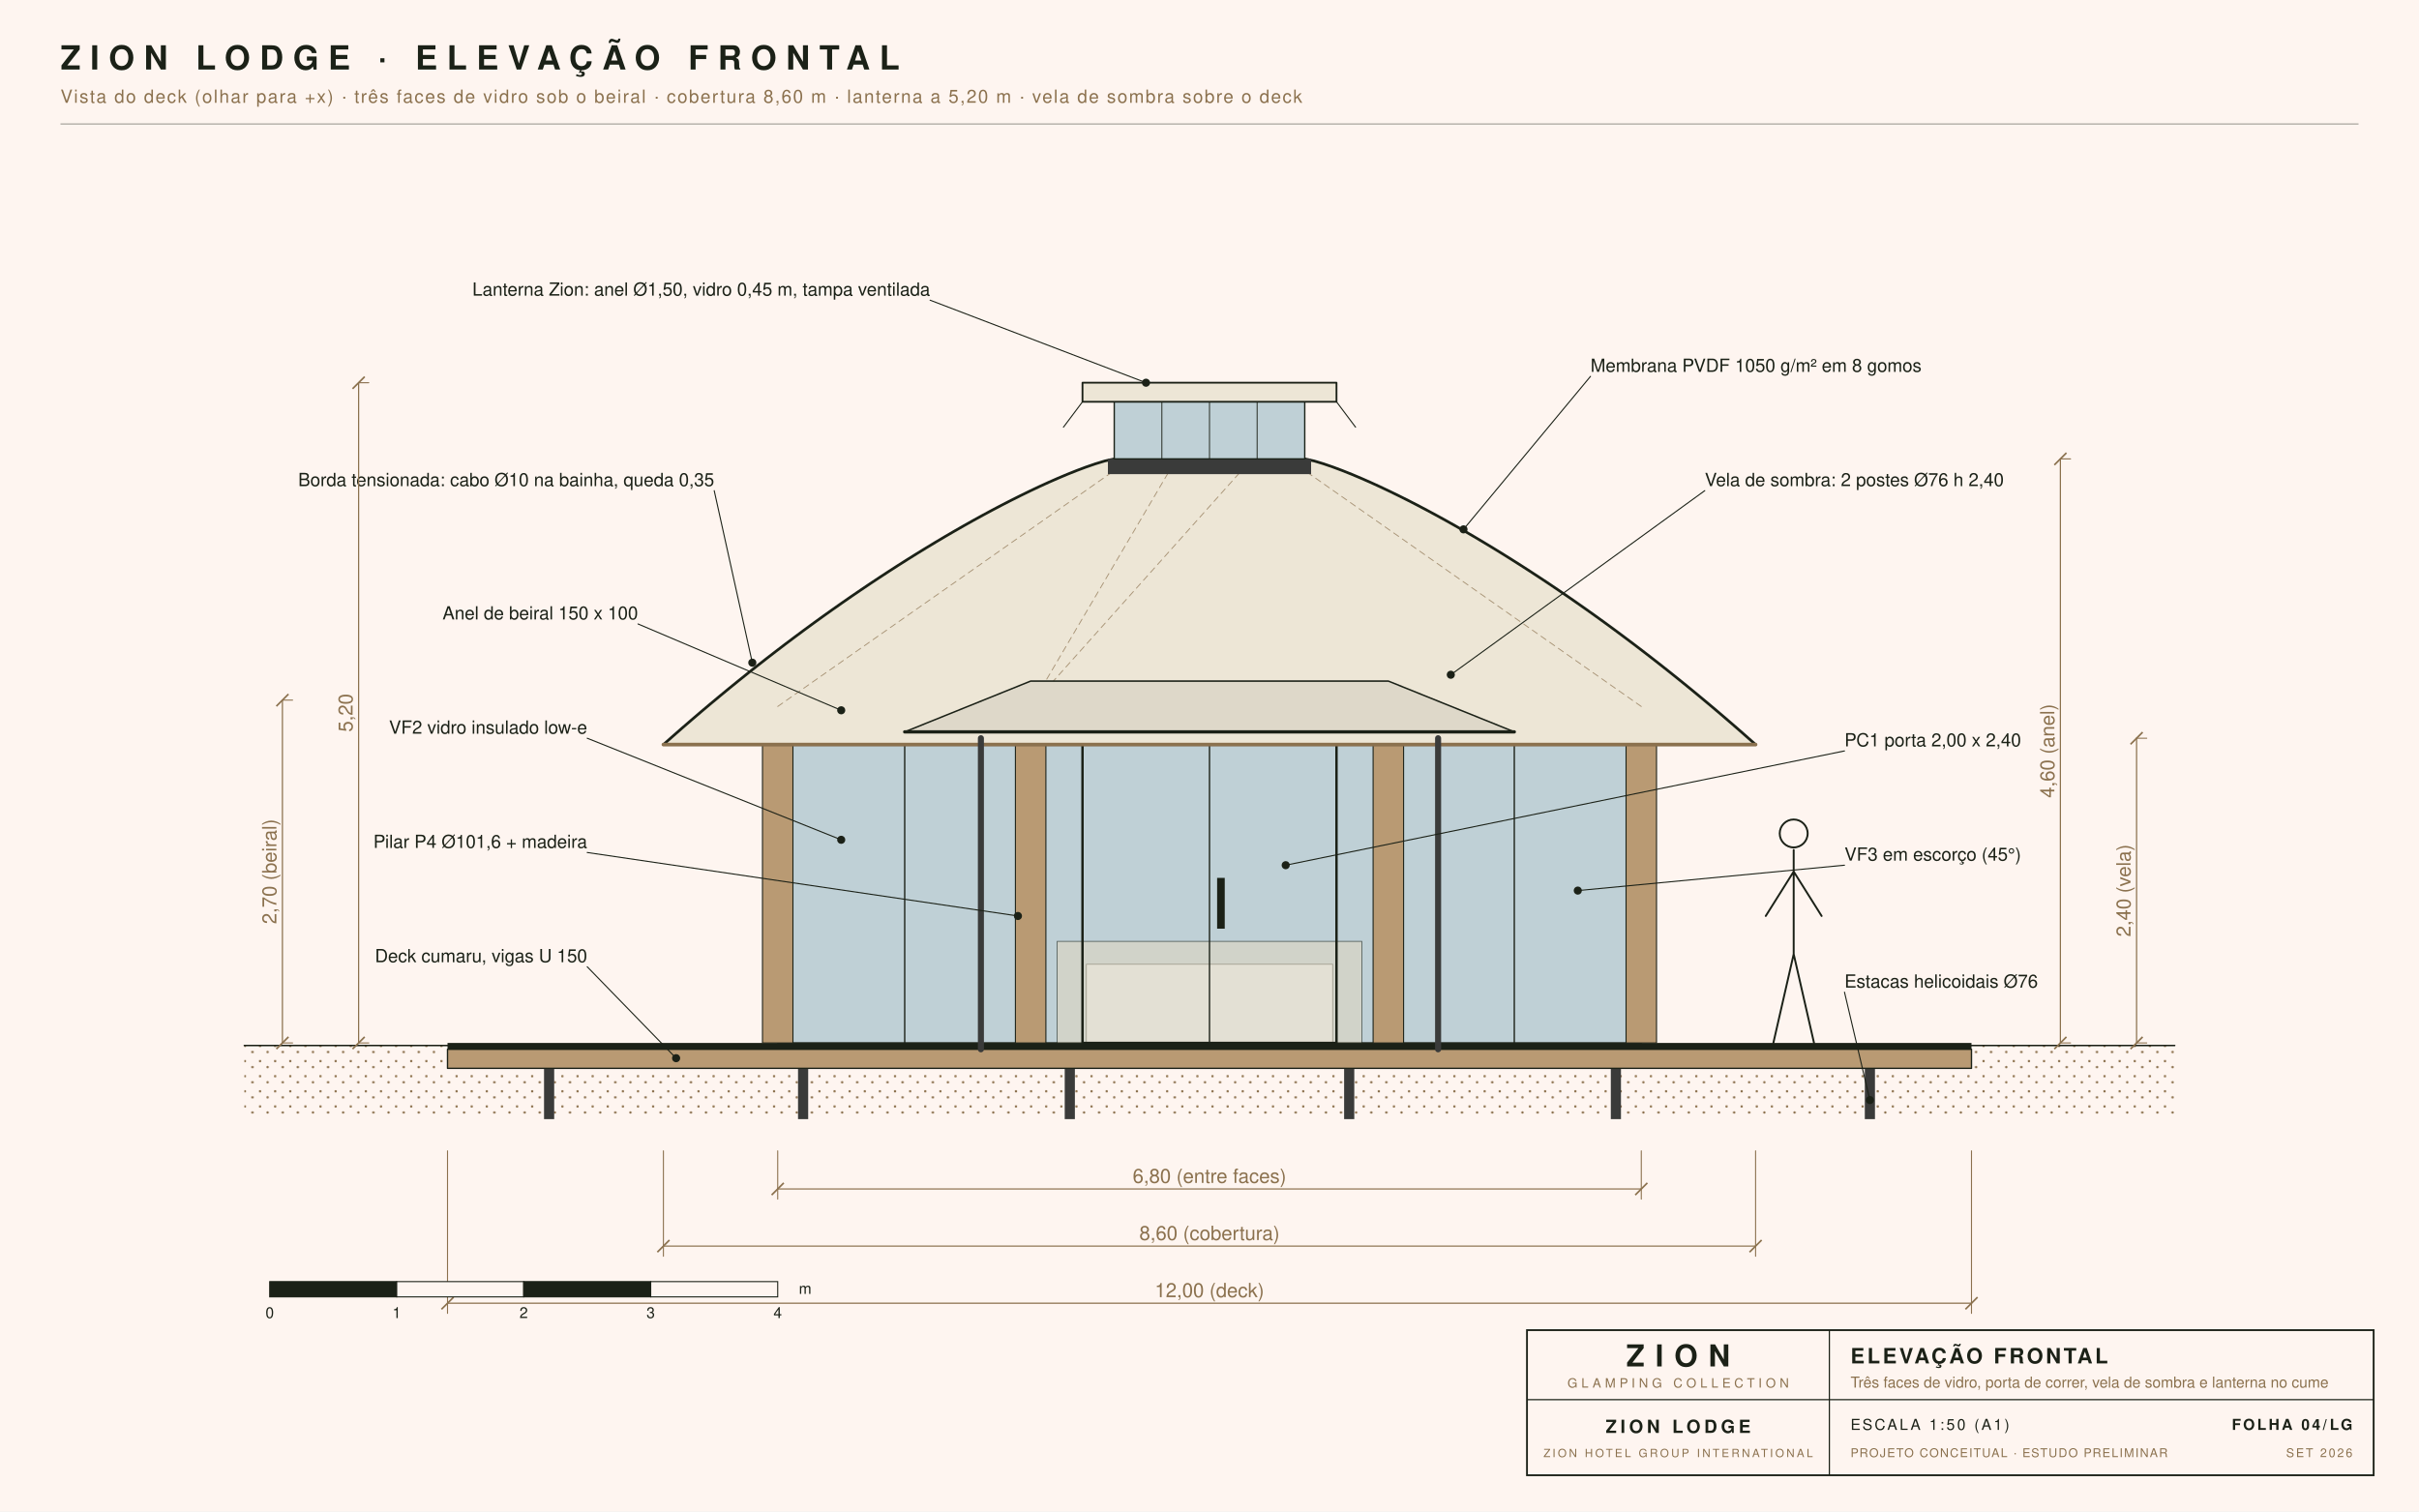
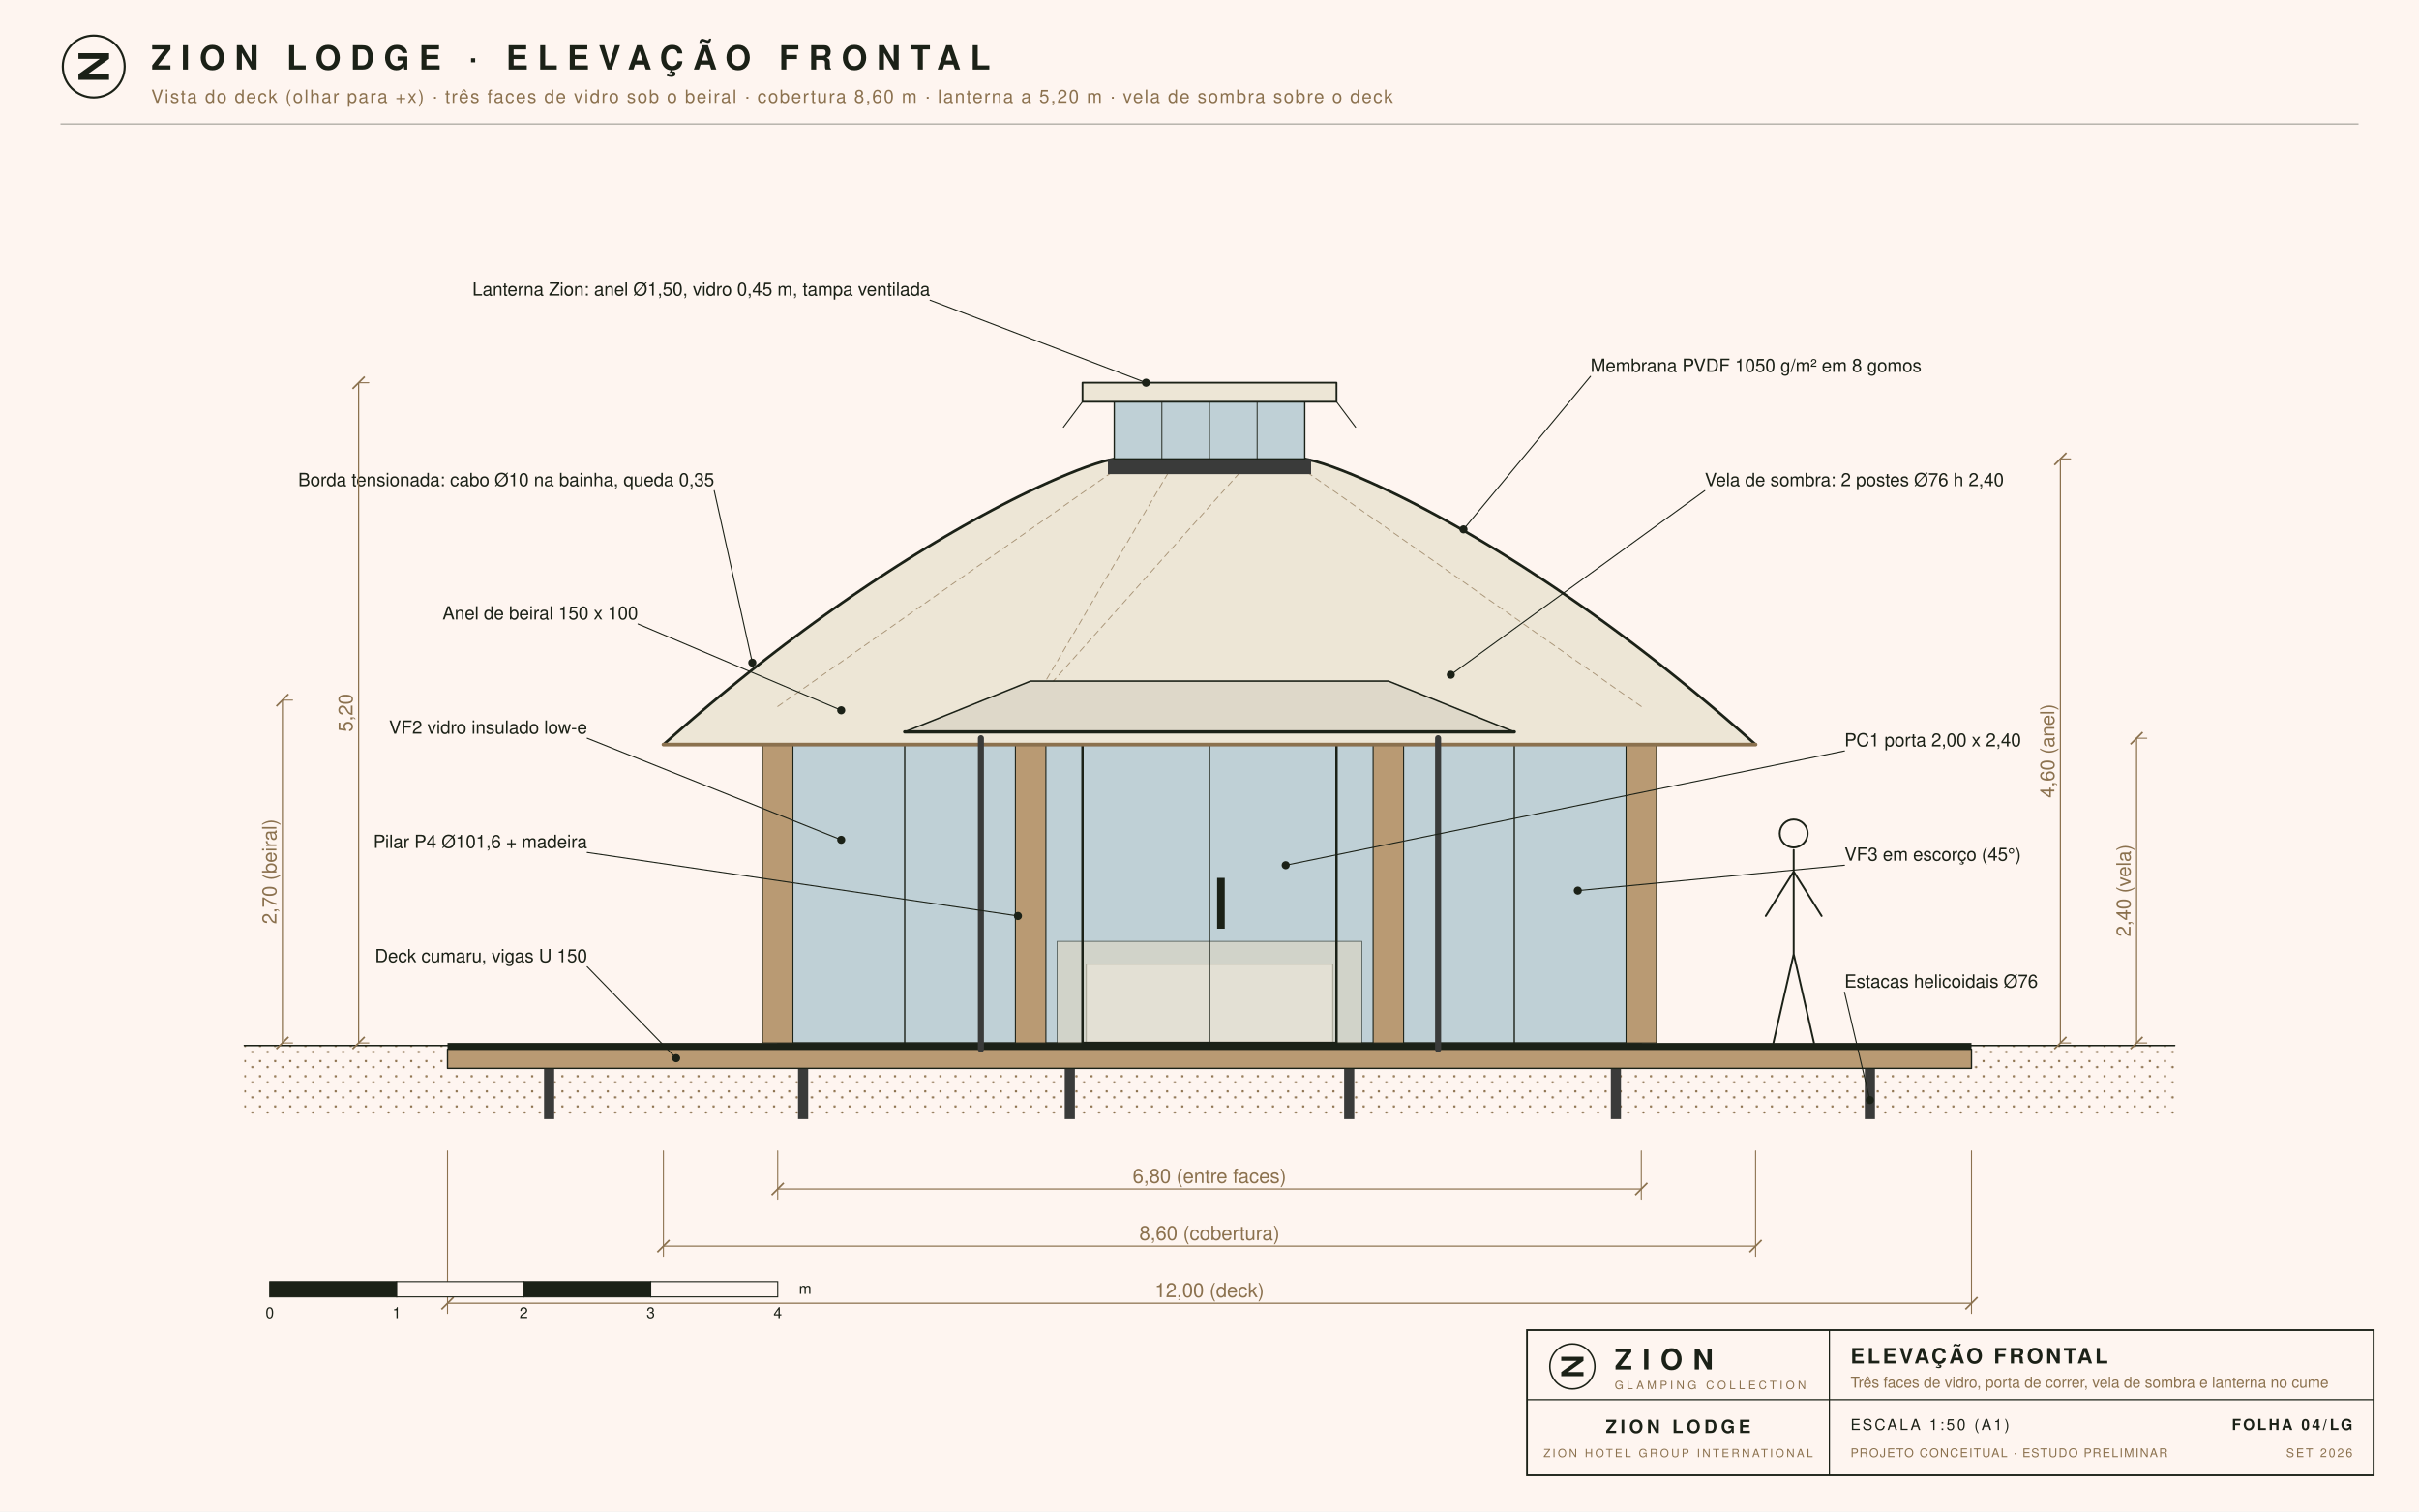
<svg xmlns="http://www.w3.org/2000/svg" viewBox="0 0 1600 1000" width="1600" height="1000" font-family="'DM Sans','Aventa',Helvetica,Arial,sans-serif">
  <defs>
    <pattern id="soil" width="10" height="10" patternUnits="userSpaceOnUse">
      <circle cx="2" cy="2" r="0.8" fill="#8B714E" />
      <circle cx="7" cy="6" r="0.8" fill="#8B714E" />
    </pattern>
  </defs>
  <rect width="1600" height="1000" fill="#FEF5F0" />
-   <text x="40.00" y="46.00" fill="#1B2117" text-anchor="start" style="font-family:'DM Sans','Aventa',Helvetica,Arial,sans-serif;font-size:22px;font-weight:700;letter-spacing:0.28em;">ZION LODGE · ELEVAÇÃO FRONTAL</text>
-   <text x="40.00" y="68.00" fill="#8B714E" text-anchor="start" style="font-family:'DM Sans','Aventa',Helvetica,Arial,sans-serif;font-size:12px;font-weight:400;letter-spacing:0.08em;">Vista do deck (olhar para +x) · três faces de vidro sob o beiral · cobertura 8,60 m · lanterna a 5,20 m · vela de sombra sobre o deck</text>
+   <g transform="translate(40.00,22.00) scale(0.44)">
+     <circle cx="50" cy="50" r="46.5" fill="none" stroke="#1B2117" stroke-width="3.2" />
+     <polygon points="27,30 73,30 73,38.5 41,61.5 73,61.5 73,70 27,70 27,61.5 59,38.5 27,38.5" fill="#1B2117" />
+   </g>
+   <text x="100.00" y="46.00" fill="#1B2117" text-anchor="start" style="font-family:'DM Sans','Aventa',Helvetica,Arial,sans-serif;font-size:22px;font-weight:700;letter-spacing:0.28em;">ZION LODGE · ELEVAÇÃO FRONTAL</text>
+   <text x="100.00" y="68.00" fill="#8B714E" text-anchor="start" style="font-family:'DM Sans','Aventa',Helvetica,Arial,sans-serif;font-size:12px;font-weight:400;letter-spacing:0.08em;">Vista do deck (olhar para +x) · três faces de vidro sob o beiral · cobertura 8,60 m · lanterna a 5,20 m · vela de sombra sobre o deck</text>
  <line x1="40" y1="82" x2="1560" y2="82" stroke="#1B2117" stroke-width="0.6" opacity="0.5" />
  <polygon points="1438.40,740.40 161.60,740.40 161.60,691.68 1438.40,691.68" fill="url(#soil)" stroke="none" stroke-width="1.0" opacity="1.0" stroke-linejoin="round" stroke-linecap="round" />
  <line x1="1438.40" y1="691.68" x2="161.60" y2="691.68" stroke="#1B2117" stroke-width="1.0" opacity="1.0" stroke-linecap="round" />
  <polygon points="1240.16,740.40 1233.44,740.40 1233.44,706.80 1240.16,706.80" fill="#3A3B3A" stroke="none" stroke-width="1.0" opacity="1.0" stroke-linejoin="round" stroke-linecap="round" />
  <polygon points="1072.16,740.40 1065.44,740.40 1065.44,706.80 1072.16,706.80" fill="#3A3B3A" stroke="none" stroke-width="1.0" opacity="1.0" stroke-linejoin="round" stroke-linecap="round" />
  <polygon points="895.76,740.40 889.04,740.40 889.04,706.80 895.76,706.80" fill="#3A3B3A" stroke="none" stroke-width="1.0" opacity="1.0" stroke-linejoin="round" stroke-linecap="round" />
  <polygon points="710.96,740.40 704.24,740.40 704.24,706.80 710.96,706.80" fill="#3A3B3A" stroke="none" stroke-width="1.0" opacity="1.0" stroke-linejoin="round" stroke-linecap="round" />
  <polygon points="534.56,740.40 527.84,740.40 527.84,706.80 534.56,706.80" fill="#3A3B3A" stroke="none" stroke-width="1.0" opacity="1.0" stroke-linejoin="round" stroke-linecap="round" />
  <polygon points="366.56,740.40 359.84,740.40 359.84,706.80 366.56,706.80" fill="#3A3B3A" stroke="none" stroke-width="1.0" opacity="1.0" stroke-linejoin="round" stroke-linecap="round" />
  <polygon points="1304.00,706.80 296.00,706.80 296.00,694.20 1304.00,694.20" fill="#B99A73" stroke="#1B2117" stroke-width="0.9" opacity="1.0" stroke-linejoin="round" stroke-linecap="round" />
  <polygon points="1304.00,694.20 296.00,694.20 296.00,690.00 1304.00,690.00" fill="#1B2117" stroke="none" stroke-width="1.0" opacity="1.0" stroke-linejoin="round" stroke-linecap="round" />
  <polygon points="1085.60,690.00 918.30,690.00 918.30,475.80 1085.60,475.80" fill="#BFD0D6" stroke="#1B2117" stroke-width="1.0" opacity="1.0" stroke-linejoin="round" stroke-linecap="round" />
  <polygon points="918.30,690.00 681.70,690.00 681.70,475.80 918.30,475.80" fill="#BFD0D6" stroke="#1B2117" stroke-width="1.0" opacity="1.0" stroke-linejoin="round" stroke-linecap="round" />
  <polygon points="681.70,690.00 514.40,690.00 514.40,475.80 681.70,475.80" fill="#BFD0D6" stroke="#1B2117" stroke-width="1.0" opacity="1.0" stroke-linejoin="round" stroke-linecap="round" />
  <line x1="1001.60" y1="690.00" x2="1001.60" y2="475.80" stroke="#1B2117" stroke-width="0.9" opacity="1.0" stroke-linecap="round" />
  <line x1="598.40" y1="690.00" x2="598.40" y2="475.80" stroke="#1B2117" stroke-width="0.9" opacity="1.0" stroke-linecap="round" />
  <polygon points="881.48,690.00 718.52,690.00 718.52,637.92 881.48,637.92" fill="#FFFFFF" stroke="#1B2117" stroke-width="0.6" opacity="0.7" stroke-linejoin="round" stroke-linecap="round" />
  <polygon points="900.80,690.00 699.20,690.00 699.20,622.80 900.80,622.80" fill="#DED6BF" stroke="#1B2117" stroke-width="0.6" opacity="0.6" stroke-linejoin="round" stroke-linecap="round" />
  <polygon points="884.00,690.00 716.00,690.00 716.00,488.40 884.00,488.40" fill="none" stroke="#1B2117" stroke-width="1.6" opacity="1.0" stroke-linejoin="round" stroke-linecap="round" />
  <line x1="800.00" y1="690.00" x2="800.00" y2="488.40" stroke="#1B2117" stroke-width="0.9" opacity="1.0" stroke-linecap="round" />
  <polygon points="810.08,614.40 805.04,614.40 805.04,580.80 810.08,580.80" fill="#1B2117" stroke="none" stroke-width="1.0" opacity="1.0" stroke-linejoin="round" stroke-linecap="round" />
  <polygon points="1095.68,690.00 1075.52,690.00 1075.52,463.20 1095.68,463.20" fill="#B99A73" stroke="#1B2117" stroke-width="0.7" opacity="1.0" stroke-linejoin="round" stroke-linecap="round" />
  <polygon points="928.38,690.00 908.22,690.00 908.22,463.20 928.38,463.20" fill="#B99A73" stroke="#1B2117" stroke-width="0.7" opacity="1.0" stroke-linejoin="round" stroke-linecap="round" />
  <polygon points="691.78,690.00 671.62,690.00 671.62,463.20 691.78,463.20" fill="#B99A73" stroke="#1B2117" stroke-width="0.7" opacity="1.0" stroke-linejoin="round" stroke-linecap="round" />
  <polygon points="524.48,690.00 504.32,690.00 504.32,463.20 524.48,463.20" fill="#B99A73" stroke="#1B2117" stroke-width="0.7" opacity="1.0" stroke-linejoin="round" stroke-linecap="round" />
  <polygon points="1095.68,475.80 504.32,475.80 504.32,463.20 1095.68,463.20" fill="#3A3B3A" stroke="#1B2117" stroke-width="0.5" opacity="1.0" stroke-linejoin="round" stroke-linecap="round" />
  <polygon points="1161.20,492.60 1154.99,487.09 1148.78,481.64 1142.56,476.27 1136.35,470.95 1130.14,465.71 1123.92,460.53 1117.71,455.41 1111.50,450.36 1105.29,445.37 1099.08,440.45 1092.86,435.59 1086.65,430.79 1080.44,426.05 1074.22,421.38 1068.01,416.76 1061.80,412.21 1055.59,407.72 1049.38,403.30 1043.16,398.93 1036.95,394.62 1030.74,390.38 1024.53,386.19 1018.31,382.07 1012.10,378.01 1005.89,374.01 999.67,370.07 993.46,366.19 987.25,362.38 981.04,358.63 974.83,354.94 968.61,351.32 962.40,347.77 956.19,344.28 949.98,340.87 943.76,337.52 937.55,334.25 931.34,331.06 925.12,327.95 918.91,324.92 912.70,321.98 906.49,319.14 900.27,316.41 894.06,313.79 887.85,311.31 881.64,308.98 875.42,306.84 869.21,304.96 863.00,303.60 737.00,303.60 730.79,304.96 724.58,306.84 718.36,308.98 712.15,311.31 705.94,313.79 699.73,316.41 693.51,319.14 687.30,321.98 681.09,324.92 674.88,327.95 668.66,331.06 662.45,334.25 656.24,337.52 650.02,340.87 643.81,344.28 637.60,347.77 631.39,351.32 625.17,354.94 618.96,358.63 612.75,362.38 606.54,366.19 600.33,370.07 594.11,374.01 587.90,378.01 581.69,382.07 575.48,386.19 569.26,390.38 563.05,394.62 556.84,398.93 550.62,403.30 544.41,407.72 538.20,412.21 531.99,416.76 525.78,421.38 519.56,426.05 513.35,430.79 507.14,435.59 500.93,440.45 494.71,445.37 488.50,450.36 482.29,455.41 476.08,460.53 469.86,465.71 463.65,470.95 457.44,476.27 451.22,481.64 445.01,487.09 438.80,492.60" fill="#EDE6D6" stroke="#1B2117" stroke-width="1.8" opacity="1.0" stroke-linejoin="round" stroke-linecap="round" />
  <line x1="1161.20" y1="492.60" x2="438.80" y2="492.60" stroke="#8B714E" stroke-width="2.4" opacity="1.0" stroke-linecap="round" />
  <line x1="1085.60" y1="467.40" x2="857.96" y2="307.80" stroke="#8B714E" stroke-width="0.6" stroke-dasharray="4 3" opacity="0.7" stroke-linecap="round" />
  <line x1="681.70" y1="467.40" x2="824.36" y2="307.80" stroke="#8B714E" stroke-width="0.6" stroke-dasharray="4 3" opacity="0.7" stroke-linecap="round" />
  <line x1="681.70" y1="467.40" x2="775.64" y2="307.80" stroke="#8B714E" stroke-width="0.6" stroke-dasharray="4 3" opacity="0.7" stroke-linecap="round" />
  <line x1="514.40" y1="467.40" x2="742.04" y2="307.80" stroke="#8B714E" stroke-width="0.6" stroke-dasharray="4 3" opacity="0.7" stroke-linecap="round" />
  <polygon points="867.20,313.68 732.80,313.68 732.80,303.60 867.20,303.60" fill="#3A3B3A" stroke="none" stroke-width="1.0" opacity="1.0" stroke-linejoin="round" stroke-linecap="round" />
  <polygon points="863.00,303.60 737.00,303.60 737.00,265.80 863.00,265.80" fill="#BFD0D6" stroke="#1B2117" stroke-width="0.9" opacity="1.0" stroke-linejoin="round" stroke-linecap="round" />
  <line x1="831.50" y1="303.60" x2="831.50" y2="265.80" stroke="#1B2117" stroke-width="0.6" opacity="1.0" stroke-linecap="round" />
  <line x1="800.00" y1="303.60" x2="800.00" y2="265.80" stroke="#1B2117" stroke-width="0.6" opacity="1.0" stroke-linecap="round" />
  <line x1="768.50" y1="303.60" x2="768.50" y2="265.80" stroke="#1B2117" stroke-width="0.6" opacity="1.0" stroke-linecap="round" />
  <polygon points="884.00,265.80 716.00,265.80 716.00,253.20 884.00,253.20" fill="#EDE6D6" stroke="#1B2117" stroke-width="1.2" opacity="1.0" stroke-linejoin="round" stroke-linecap="round" />
  <line x1="884.00" y1="265.80" x2="896.60" y2="282.60" stroke="#1B2117" stroke-width="0.7" opacity="1.0" stroke-linecap="round" />
  <line x1="716.00" y1="265.80" x2="703.40" y2="282.60" stroke="#1B2117" stroke-width="0.7" opacity="1.0" stroke-linecap="round" />
  <polygon points="1001.60,484.20 598.40,484.20 681.70,450.60 918.30,450.60" fill="#ded8c9" stroke="#1B2117" stroke-width="1.0" opacity="1.0" stroke-linejoin="round" stroke-linecap="round" />
  <line x1="1001.60" y1="484.20" x2="598.40" y2="484.20" stroke="#1B2117" stroke-width="2.2" opacity="1.0" stroke-linecap="round" />
  <line x1="951.20" y1="694.20" x2="951.20" y2="488.40" stroke="#3A3B3A" stroke-width="4" opacity="1.0" stroke-linecap="round" />
  <line x1="648.80" y1="694.20" x2="648.80" y2="488.40" stroke="#3A3B3A" stroke-width="4" opacity="1.0" stroke-linecap="round" />
  <g transform="translate(1186.4,690.0) scale(0.840)">
    <circle cx="0" cy="-165" r="11" fill="none" stroke="#1B2117" stroke-width="1.5" />
    <path d="M0 -152 V-70 M0 -70 L-16 0 M0 -70 L16 0 M-22 -100 L0 -135 L22 -100" fill="none" stroke="#1B2117" stroke-width="1.5" stroke-linecap="round" />
  </g>
  <line x1="758.00" y1="253.20" x2="615.20" y2="198.60" stroke="#1B2117" stroke-width="0.7" opacity="1.0" stroke-linecap="round" />
  <circle cx="758.00" cy="253.20" r="2.2" fill="#1B2117" stroke="#1B2117" stroke-width="1.0" />
  <text x="615.20" y="195.60" fill="#1B2117" text-anchor="end" style="font-family:'DM Sans','Aventa',Helvetica,Arial,sans-serif;font-size:12px;font-weight:400;letter-spacing:0em;">Lanterna Zion: anel Ø1,50, vidro 0,45 m, tampa ventilada</text>
  <line x1="968.00" y1="350.22" x2="1052.00" y2="249.00" stroke="#1B2117" stroke-width="0.7" opacity="1.0" stroke-linecap="round" />
  <circle cx="968.00" cy="350.22" r="2.2" fill="#1B2117" stroke="#1B2117" stroke-width="1.0" />
  <text x="1052.00" y="246.00" fill="#1B2117" text-anchor="start" style="font-family:'DM Sans','Aventa',Helvetica,Arial,sans-serif;font-size:12px;font-weight:400;letter-spacing:0em;">Membrana PVDF 1050 g/m² em 8 gomos</text>
  <line x1="497.60" y1="438.42" x2="472.40" y2="324.60" stroke="#1B2117" stroke-width="0.7" opacity="1.0" stroke-linecap="round" />
  <circle cx="497.60" cy="438.42" r="2.2" fill="#1B2117" stroke="#1B2117" stroke-width="1.0" />
  <text x="472.40" y="321.60" fill="#1B2117" text-anchor="end" style="font-family:'DM Sans','Aventa',Helvetica,Arial,sans-serif;font-size:12px;font-weight:400;letter-spacing:0em;">Borda tensionada: cabo Ø10 na bainha, queda 0,35</text>
  <line x1="959.60" y1="446.40" x2="1127.60" y2="324.60" stroke="#1B2117" stroke-width="0.7" opacity="1.0" stroke-linecap="round" />
  <circle cx="959.60" cy="446.40" r="2.2" fill="#1B2117" stroke="#1B2117" stroke-width="1.0" />
  <text x="1127.60" y="321.60" fill="#1B2117" text-anchor="start" style="font-family:'DM Sans','Aventa',Helvetica,Arial,sans-serif;font-size:12px;font-weight:400;letter-spacing:0em;">Vela de sombra: 2 postes Ø76 h 2,40</text>
  <line x1="556.40" y1="469.92" x2="422.00" y2="412.80" stroke="#1B2117" stroke-width="0.7" opacity="1.0" stroke-linecap="round" />
  <circle cx="556.40" cy="469.92" r="2.2" fill="#1B2117" stroke="#1B2117" stroke-width="1.0" />
  <text x="422.00" y="409.80" fill="#1B2117" text-anchor="end" style="font-family:'DM Sans','Aventa',Helvetica,Arial,sans-serif;font-size:12px;font-weight:400;letter-spacing:0em;">Anel de beiral 150 x 100</text>
  <line x1="556.40" y1="555.60" x2="388.40" y2="488.40" stroke="#1B2117" stroke-width="0.7" opacity="1.0" stroke-linecap="round" />
  <circle cx="556.40" cy="555.60" r="2.2" fill="#1B2117" stroke="#1B2117" stroke-width="1.0" />
  <text x="388.40" y="485.40" fill="#1B2117" text-anchor="end" style="font-family:'DM Sans','Aventa',Helvetica,Arial,sans-serif;font-size:12px;font-weight:400;letter-spacing:0em;">VF2 vidro insulado low-e</text>
  <line x1="673.30" y1="606.00" x2="388.40" y2="564.00" stroke="#1B2117" stroke-width="0.7" opacity="1.0" stroke-linecap="round" />
  <circle cx="673.30" cy="606.00" r="2.2" fill="#1B2117" stroke="#1B2117" stroke-width="1.0" />
  <text x="388.40" y="561.00" fill="#1B2117" text-anchor="end" style="font-family:'DM Sans','Aventa',Helvetica,Arial,sans-serif;font-size:12px;font-weight:400;letter-spacing:0em;">Pilar P4 Ø101,6 + madeira</text>
  <line x1="447.20" y1="700.08" x2="388.40" y2="639.60" stroke="#1B2117" stroke-width="0.7" opacity="1.0" stroke-linecap="round" />
  <circle cx="447.20" cy="700.08" r="2.2" fill="#1B2117" stroke="#1B2117" stroke-width="1.0" />
  <text x="388.40" y="636.60" fill="#1B2117" text-anchor="end" style="font-family:'DM Sans','Aventa',Helvetica,Arial,sans-serif;font-size:12px;font-weight:400;letter-spacing:0em;">Deck cumaru, vigas U 150</text>
  <line x1="850.40" y1="572.40" x2="1220.00" y2="496.80" stroke="#1B2117" stroke-width="0.7" opacity="1.0" stroke-linecap="round" />
  <circle cx="850.40" cy="572.40" r="2.2" fill="#1B2117" stroke="#1B2117" stroke-width="1.0" />
  <text x="1220.00" y="493.80" fill="#1B2117" text-anchor="start" style="font-family:'DM Sans','Aventa',Helvetica,Arial,sans-serif;font-size:12px;font-weight:400;letter-spacing:0em;">PC1 porta 2,00 x 2,40</text>
  <line x1="1043.60" y1="589.20" x2="1220.00" y2="572.40" stroke="#1B2117" stroke-width="0.7" opacity="1.0" stroke-linecap="round" />
  <circle cx="1043.60" cy="589.20" r="2.2" fill="#1B2117" stroke="#1B2117" stroke-width="1.0" />
  <text x="1220.00" y="569.40" fill="#1B2117" text-anchor="start" style="font-family:'DM Sans','Aventa',Helvetica,Arial,sans-serif;font-size:12px;font-weight:400;letter-spacing:0em;">VF3 em escorço (45°)</text>
  <line x1="1236.80" y1="727.80" x2="1220.00" y2="656.40" stroke="#1B2117" stroke-width="0.7" opacity="1.0" stroke-linecap="round" />
  <circle cx="1236.80" cy="727.80" r="2.2" fill="#1B2117" stroke="#1B2117" stroke-width="1.0" />
  <text x="1220.00" y="653.40" fill="#1B2117" text-anchor="start" style="font-family:'DM Sans','Aventa',Helvetica,Arial,sans-serif;font-size:12px;font-weight:400;letter-spacing:0em;">Estacas helicoidais Ø76</text>
  <line x1="1085.60" y1="761.40" x2="1085.60" y2="793.32" stroke="#8B714E" stroke-width="0.7" opacity="1.0" stroke-linecap="round" />
  <line x1="514.40" y1="761.40" x2="514.40" y2="793.32" stroke="#8B714E" stroke-width="0.7" opacity="1.0" stroke-linecap="round" />
  <line x1="1085.60" y1="786.60" x2="514.40" y2="786.60" stroke="#8B714E" stroke-width="0.8" opacity="1.0" stroke-linecap="round" />
  <line x1="1081.6" y1="790.6" x2="1089.6" y2="782.6" stroke="#8B714E" stroke-width="1.1" />
  <line x1="510.4" y1="790.6" x2="518.4" y2="782.6" stroke="#8B714E" stroke-width="1.1" />
  <text x="800.00" y="782.60" fill="#8B714E" text-anchor="middle" style="font-family:'DM Sans','Aventa',Helvetica,Arial,sans-serif;font-size:13px;font-weight:400;letter-spacing:0em;">6,80 (entre faces)</text>
  <line x1="1161.20" y1="761.40" x2="1161.20" y2="831.12" stroke="#8B714E" stroke-width="0.7" opacity="1.0" stroke-linecap="round" />
  <line x1="438.80" y1="761.40" x2="438.80" y2="831.12" stroke="#8B714E" stroke-width="0.7" opacity="1.0" stroke-linecap="round" />
  <line x1="1161.20" y1="824.40" x2="438.80" y2="824.40" stroke="#8B714E" stroke-width="0.8" opacity="1.0" stroke-linecap="round" />
  <line x1="1157.2" y1="828.4" x2="1165.2" y2="820.4" stroke="#8B714E" stroke-width="1.1" />
  <line x1="434.8" y1="828.4" x2="442.8" y2="820.4" stroke="#8B714E" stroke-width="1.1" />
  <text x="800.00" y="820.40" fill="#8B714E" text-anchor="middle" style="font-family:'DM Sans','Aventa',Helvetica,Arial,sans-serif;font-size:13px;font-weight:400;letter-spacing:0em;">8,60 (cobertura)</text>
  <line x1="1304.00" y1="761.40" x2="1304.00" y2="868.92" stroke="#8B714E" stroke-width="0.7" opacity="1.0" stroke-linecap="round" />
  <line x1="296.00" y1="761.40" x2="296.00" y2="868.92" stroke="#8B714E" stroke-width="0.7" opacity="1.0" stroke-linecap="round" />
  <line x1="1304.00" y1="862.20" x2="296.00" y2="862.20" stroke="#8B714E" stroke-width="0.8" opacity="1.0" stroke-linecap="round" />
  <line x1="1300.0" y1="866.2" x2="1308.0" y2="858.2" stroke="#8B714E" stroke-width="1.1" />
  <line x1="292.0" y1="866.2" x2="300.0" y2="858.2" stroke="#8B714E" stroke-width="1.1" />
  <text x="800.00" y="858.20" fill="#8B714E" text-anchor="middle" style="font-family:'DM Sans','Aventa',Helvetica,Arial,sans-serif;font-size:13px;font-weight:400;letter-spacing:0em;">12,00 (deck)</text>
  <line x1="237.20" y1="690.00" x2="243.92" y2="690.00" stroke="#8B714E" stroke-width="0.7" opacity="1.0" stroke-linecap="round" />
  <line x1="237.20" y1="253.20" x2="243.92" y2="253.20" stroke="#8B714E" stroke-width="0.7" opacity="1.0" stroke-linecap="round" />
  <line x1="237.20" y1="690.00" x2="237.20" y2="253.20" stroke="#8B714E" stroke-width="0.8" opacity="1.0" stroke-linecap="round" />
  <line x1="233.2" y1="694.0" x2="241.2" y2="686.0" stroke="#8B714E" stroke-width="1.1" />
  <line x1="233.2" y1="257.2" x2="241.2" y2="249.2" stroke="#8B714E" stroke-width="1.1" />
  <text x="237.20" y="467.60" fill="#8B714E" text-anchor="middle" style="font-family:'DM Sans','Aventa',Helvetica,Arial,sans-serif;font-size:13px;font-weight:400;letter-spacing:0em;" transform="rotate(-90 237.20 471.60)">5,20</text>
  <line x1="186.80" y1="690.00" x2="193.52" y2="690.00" stroke="#8B714E" stroke-width="0.7" opacity="1.0" stroke-linecap="round" />
  <line x1="186.80" y1="463.20" x2="193.52" y2="463.20" stroke="#8B714E" stroke-width="0.7" opacity="1.0" stroke-linecap="round" />
  <line x1="186.80" y1="690.00" x2="186.80" y2="463.20" stroke="#8B714E" stroke-width="0.8" opacity="1.0" stroke-linecap="round" />
  <line x1="182.8" y1="694.0" x2="190.8" y2="686.0" stroke="#8B714E" stroke-width="1.1" />
  <line x1="182.8" y1="467.2" x2="190.8" y2="459.2" stroke="#8B714E" stroke-width="1.1" />
  <text x="186.80" y="572.60" fill="#8B714E" text-anchor="middle" style="font-family:'DM Sans','Aventa',Helvetica,Arial,sans-serif;font-size:13px;font-weight:400;letter-spacing:0em;" transform="rotate(-90 186.80 576.60)">2,70 (beiral)</text>
  <line x1="1362.80" y1="690.00" x2="1369.52" y2="690.00" stroke="#8B714E" stroke-width="0.7" opacity="1.0" stroke-linecap="round" />
  <line x1="1362.80" y1="303.60" x2="1369.52" y2="303.60" stroke="#8B714E" stroke-width="0.7" opacity="1.0" stroke-linecap="round" />
  <line x1="1362.80" y1="690.00" x2="1362.80" y2="303.60" stroke="#8B714E" stroke-width="0.8" opacity="1.0" stroke-linecap="round" />
  <line x1="1358.8" y1="694.0" x2="1366.8" y2="686.0" stroke="#8B714E" stroke-width="1.1" />
  <line x1="1358.8" y1="307.6" x2="1366.8" y2="299.6" stroke="#8B714E" stroke-width="1.1" />
  <text x="1362.80" y="492.80" fill="#8B714E" text-anchor="middle" style="font-family:'DM Sans','Aventa',Helvetica,Arial,sans-serif;font-size:13px;font-weight:400;letter-spacing:0em;" transform="rotate(-90 1362.80 496.80)">4,60 (anel)</text>
  <line x1="1413.20" y1="690.00" x2="1419.92" y2="690.00" stroke="#8B714E" stroke-width="0.7" opacity="1.0" stroke-linecap="round" />
  <line x1="1413.20" y1="488.40" x2="1419.92" y2="488.40" stroke="#8B714E" stroke-width="0.7" opacity="1.0" stroke-linecap="round" />
  <line x1="1413.20" y1="690.00" x2="1413.20" y2="488.40" stroke="#8B714E" stroke-width="0.8" opacity="1.0" stroke-linecap="round" />
  <line x1="1409.2" y1="694.0" x2="1417.2" y2="686.0" stroke="#8B714E" stroke-width="1.1" />
  <line x1="1409.2" y1="492.4" x2="1417.2" y2="484.4" stroke="#8B714E" stroke-width="1.1" />
  <text x="1413.20" y="585.20" fill="#8B714E" text-anchor="middle" style="font-family:'DM Sans','Aventa',Helvetica,Arial,sans-serif;font-size:13px;font-weight:400;letter-spacing:0em;" transform="rotate(-90 1413.20 589.20)">2,40 (vela)</text>
  <rect x="178.4" y="847.9" width="84.0" height="10.1" fill="#1B2117" stroke="#1B2117" stroke-width="0.7" />
  <rect x="262.4" y="847.9" width="84.0" height="10.1" fill="#FEF5F0" stroke="#1B2117" stroke-width="0.7" />
  <rect x="346.4" y="847.9" width="84.0" height="10.1" fill="#1B2117" stroke="#1B2117" stroke-width="0.7" />
  <rect x="430.4" y="847.9" width="84.0" height="10.1" fill="#FEF5F0" stroke="#1B2117" stroke-width="0.7" />
  <text x="178.40" y="872.00" fill="#1B2117" text-anchor="middle" style="font-family:'DM Sans','Aventa',Helvetica,Arial,sans-serif;font-size:10px;font-weight:400;letter-spacing:0em;">0</text>
  <text x="262.40" y="872.00" fill="#1B2117" text-anchor="middle" style="font-family:'DM Sans','Aventa',Helvetica,Arial,sans-serif;font-size:10px;font-weight:400;letter-spacing:0em;">1</text>
  <text x="346.40" y="872.00" fill="#1B2117" text-anchor="middle" style="font-family:'DM Sans','Aventa',Helvetica,Arial,sans-serif;font-size:10px;font-weight:400;letter-spacing:0em;">2</text>
  <text x="430.40" y="872.00" fill="#1B2117" text-anchor="middle" style="font-family:'DM Sans','Aventa',Helvetica,Arial,sans-serif;font-size:10px;font-weight:400;letter-spacing:0em;">3</text>
  <text x="514.40" y="872.00" fill="#1B2117" text-anchor="middle" style="font-family:'DM Sans','Aventa',Helvetica,Arial,sans-serif;font-size:10px;font-weight:400;letter-spacing:0em;">4</text>
  <text x="528.40" y="856.00" fill="#1B2117" text-anchor="start" style="font-family:'DM Sans','Aventa',Helvetica,Arial,sans-serif;font-size:10px;font-weight:400;letter-spacing:0em;">m</text>
  <rect x="1010" y="880" width="560" height="96" fill="#FEF5F0" stroke="#1B2117" stroke-width="1.2" />
  <line x1="1210" y1="880" x2="1210" y2="976" stroke="#1B2117" stroke-width="0.8" />
  <line x1="1010" y1="926" x2="1570" y2="926" stroke="#1B2117" stroke-width="0.8" />
-   <text x="1110.00" y="904.00" fill="#1B2117" text-anchor="middle" style="font-family:'DM Sans','Aventa',Helvetica,Arial,sans-serif;font-size:20px;font-weight:800;letter-spacing:0.35em;">ZION</text>
-   <text x="1110.00" y="918.00" fill="#8B714E" text-anchor="middle" style="font-family:'DM Sans','Aventa',Helvetica,Arial,sans-serif;font-size:8.5px;font-weight:400;letter-spacing:0.3em;">GLAMPING COLLECTION</text>
+   <g transform="translate(1024.00,888.00) scale(0.32)">
+     <circle cx="50" cy="50" r="46.5" fill="none" stroke="#1B2117" stroke-width="3.2" />
+     <polygon points="27,30 73,30 73,38.5 41,61.5 73,61.5 73,70 27,70 27,61.5 59,38.5 27,38.5" fill="#1B2117" />
+   </g>
+   <text x="1068.00" y="906.00" fill="#1B2117" text-anchor="start" style="font-family:'DM Sans','Aventa',Helvetica,Arial,sans-serif;font-size:19px;font-weight:800;letter-spacing:0.35em;">ZION</text>
+   <text x="1068.00" y="919.00" fill="#8B714E" text-anchor="start" style="font-family:'DM Sans','Aventa',Helvetica,Arial,sans-serif;font-size:7.5px;font-weight:400;letter-spacing:0.28em;">GLAMPING COLLECTION</text>
  <text x="1110.00" y="948.00" fill="#1B2117" text-anchor="middle" style="font-family:'DM Sans','Aventa',Helvetica,Arial,sans-serif;font-size:12px;font-weight:700;letter-spacing:0.2em;">ZION LODGE</text>
  <text x="1110.00" y="964.00" fill="#8B714E" text-anchor="middle" style="font-family:'DM Sans','Aventa',Helvetica,Arial,sans-serif;font-size:7.5px;font-weight:400;letter-spacing:0.2em;">ZION HOTEL GROUP INTERNATIONAL</text>
  <text x="1224.00" y="902.00" fill="#1B2117" text-anchor="start" style="font-family:'DM Sans','Aventa',Helvetica,Arial,sans-serif;font-size:14px;font-weight:700;letter-spacing:0.12em;">ELEVAÇÃO FRONTAL</text>
  <text x="1224.00" y="918.00" fill="#8B714E" text-anchor="start" style="font-family:'DM Sans','Aventa',Helvetica,Arial,sans-serif;font-size:10px;font-weight:400;letter-spacing:0em;">Três faces de vidro, porta de correr, vela de sombra e lanterna no cume</text>
  <text x="1224.00" y="946.00" fill="#1B2117" text-anchor="start" style="font-family:'DM Sans','Aventa',Helvetica,Arial,sans-serif;font-size:10px;font-weight:400;letter-spacing:0.15em;">ESCALA 1:50 (A1)</text>
  <text x="1224.00" y="964.00" fill="#8B714E" text-anchor="start" style="font-family:'DM Sans','Aventa',Helvetica,Arial,sans-serif;font-size:8px;font-weight:400;letter-spacing:0.1em;">PROJETO CONCEITUAL · ESTUDO PRELIMINAR</text>
  <text x="1556.00" y="946.00" fill="#1B2117" text-anchor="end" style="font-family:'DM Sans','Aventa',Helvetica,Arial,sans-serif;font-size:10px;font-weight:600;letter-spacing:0.15em;">FOLHA 04/LG</text>
  <text x="1556.00" y="964.00" fill="#8B714E" text-anchor="end" style="font-family:'DM Sans','Aventa',Helvetica,Arial,sans-serif;font-size:8px;font-weight:400;letter-spacing:0.15em;">SET 2026</text>
</svg>
